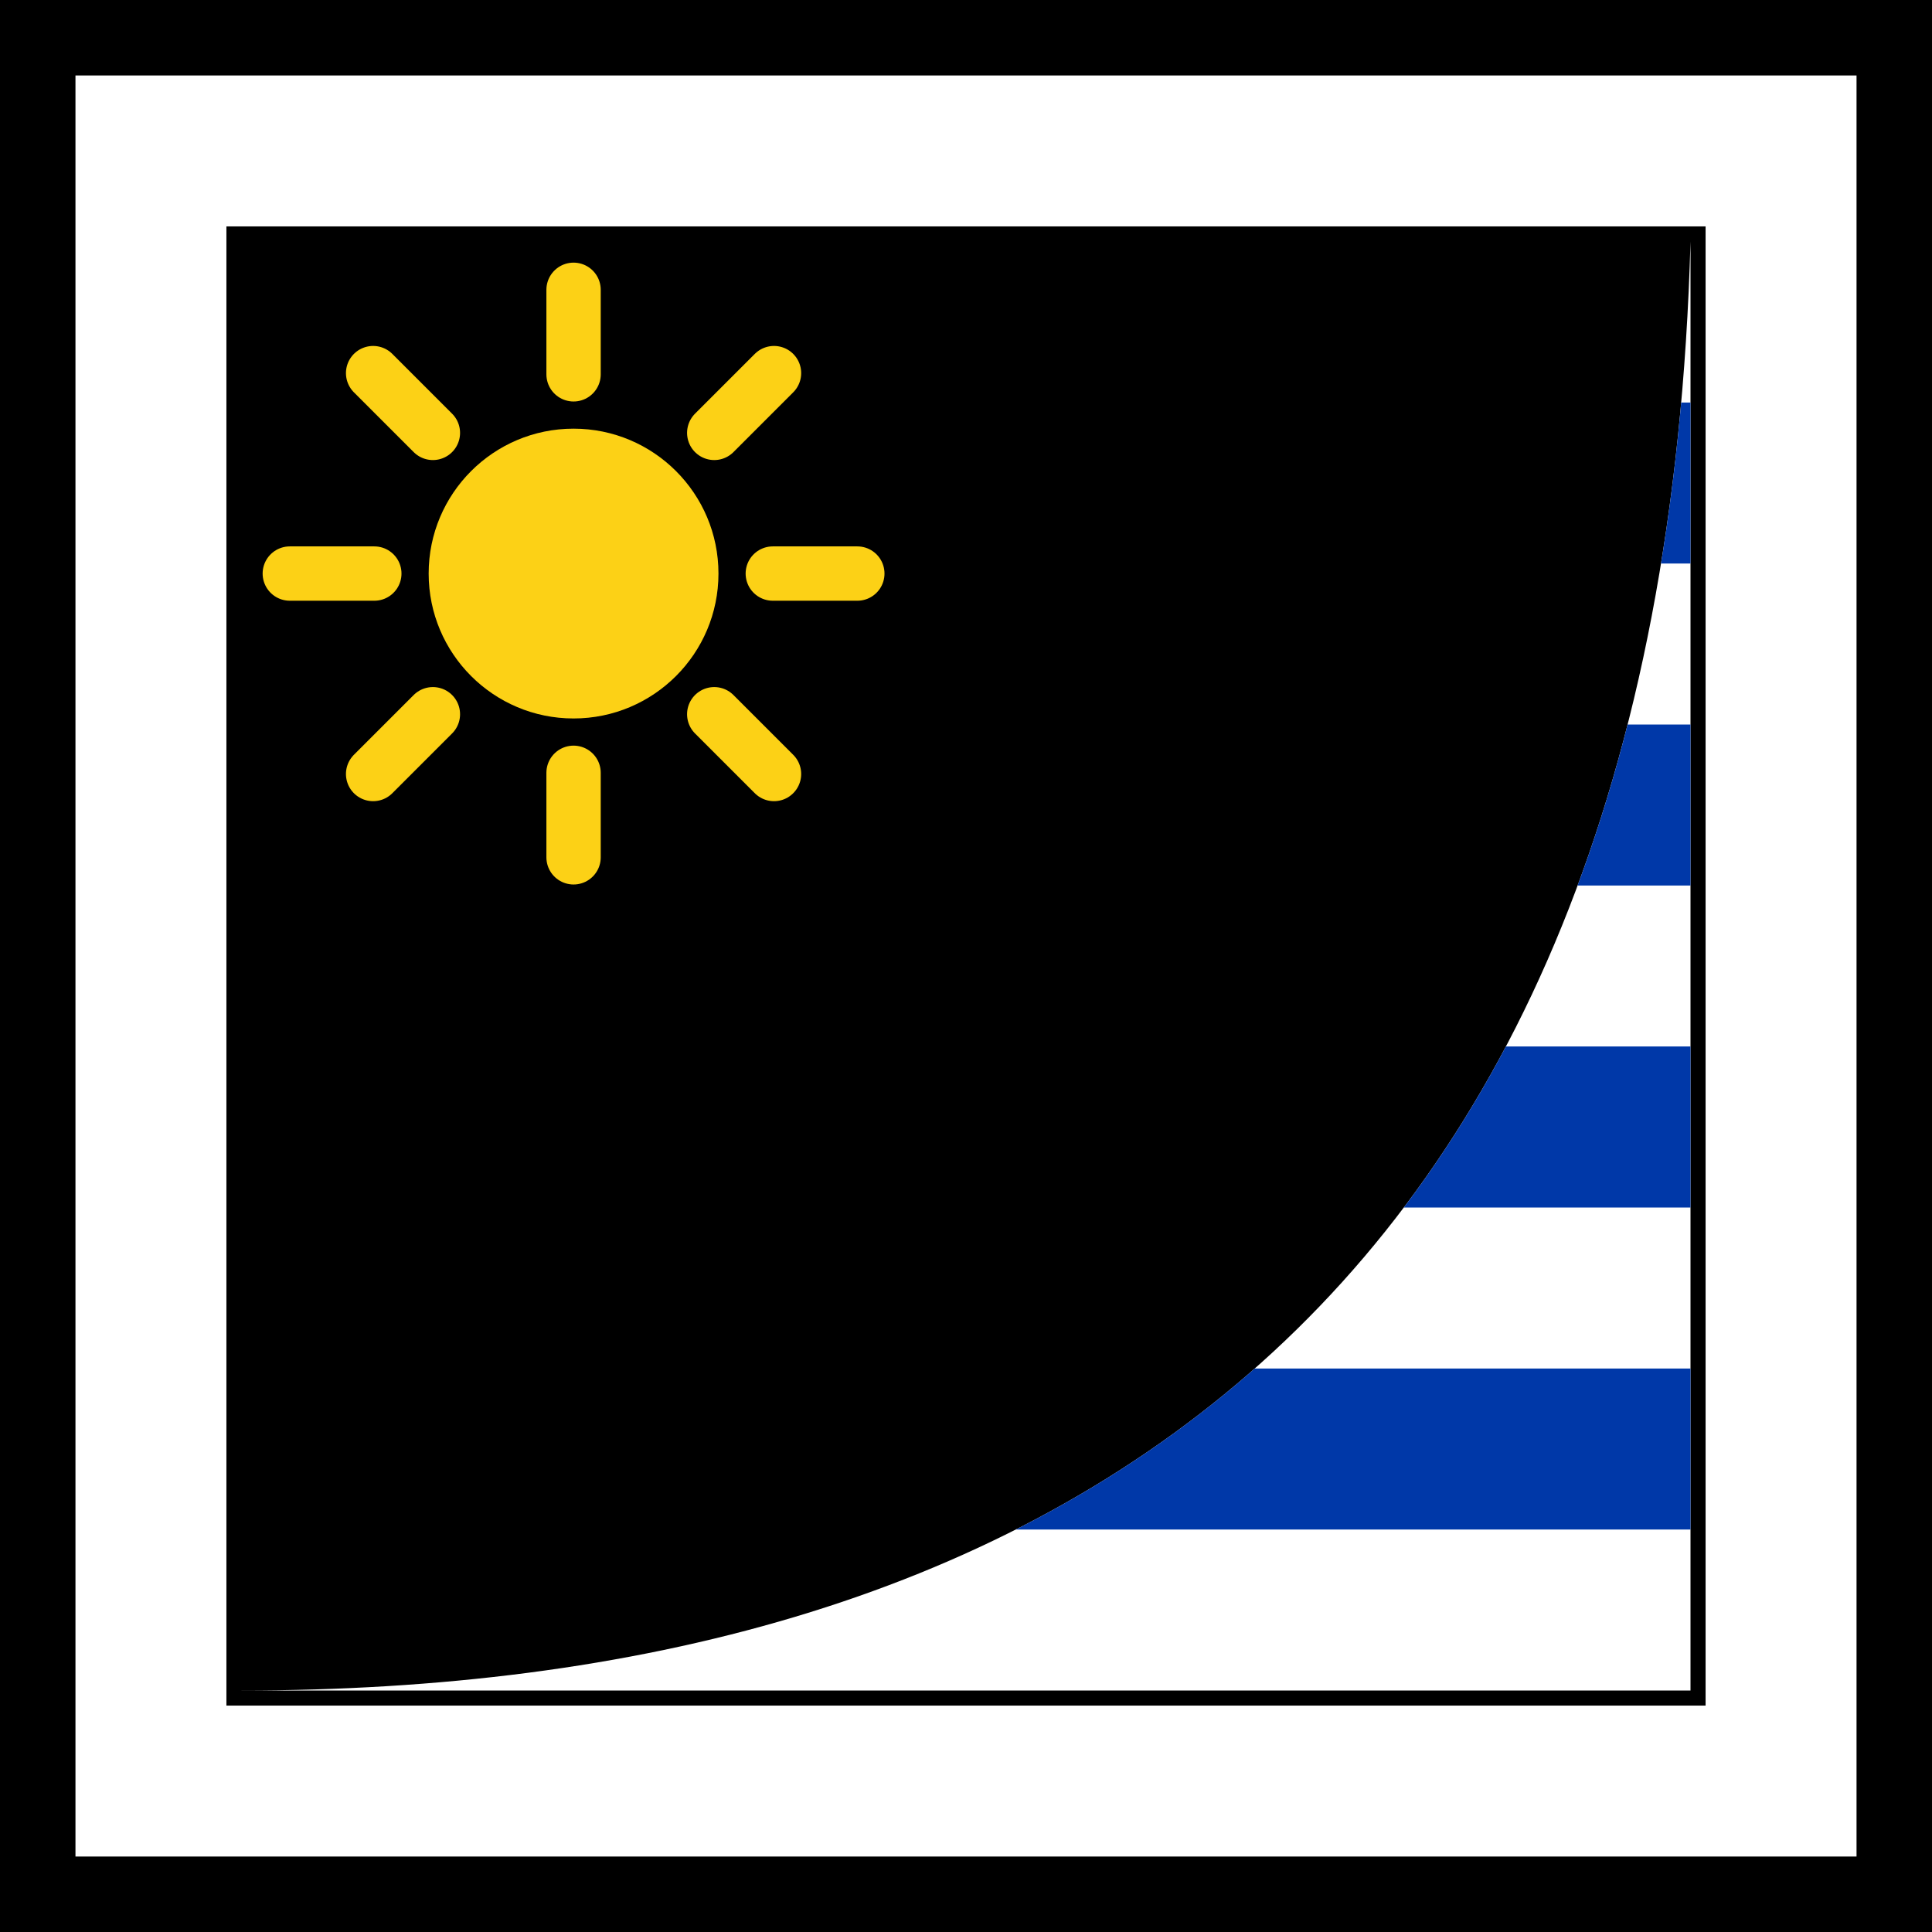
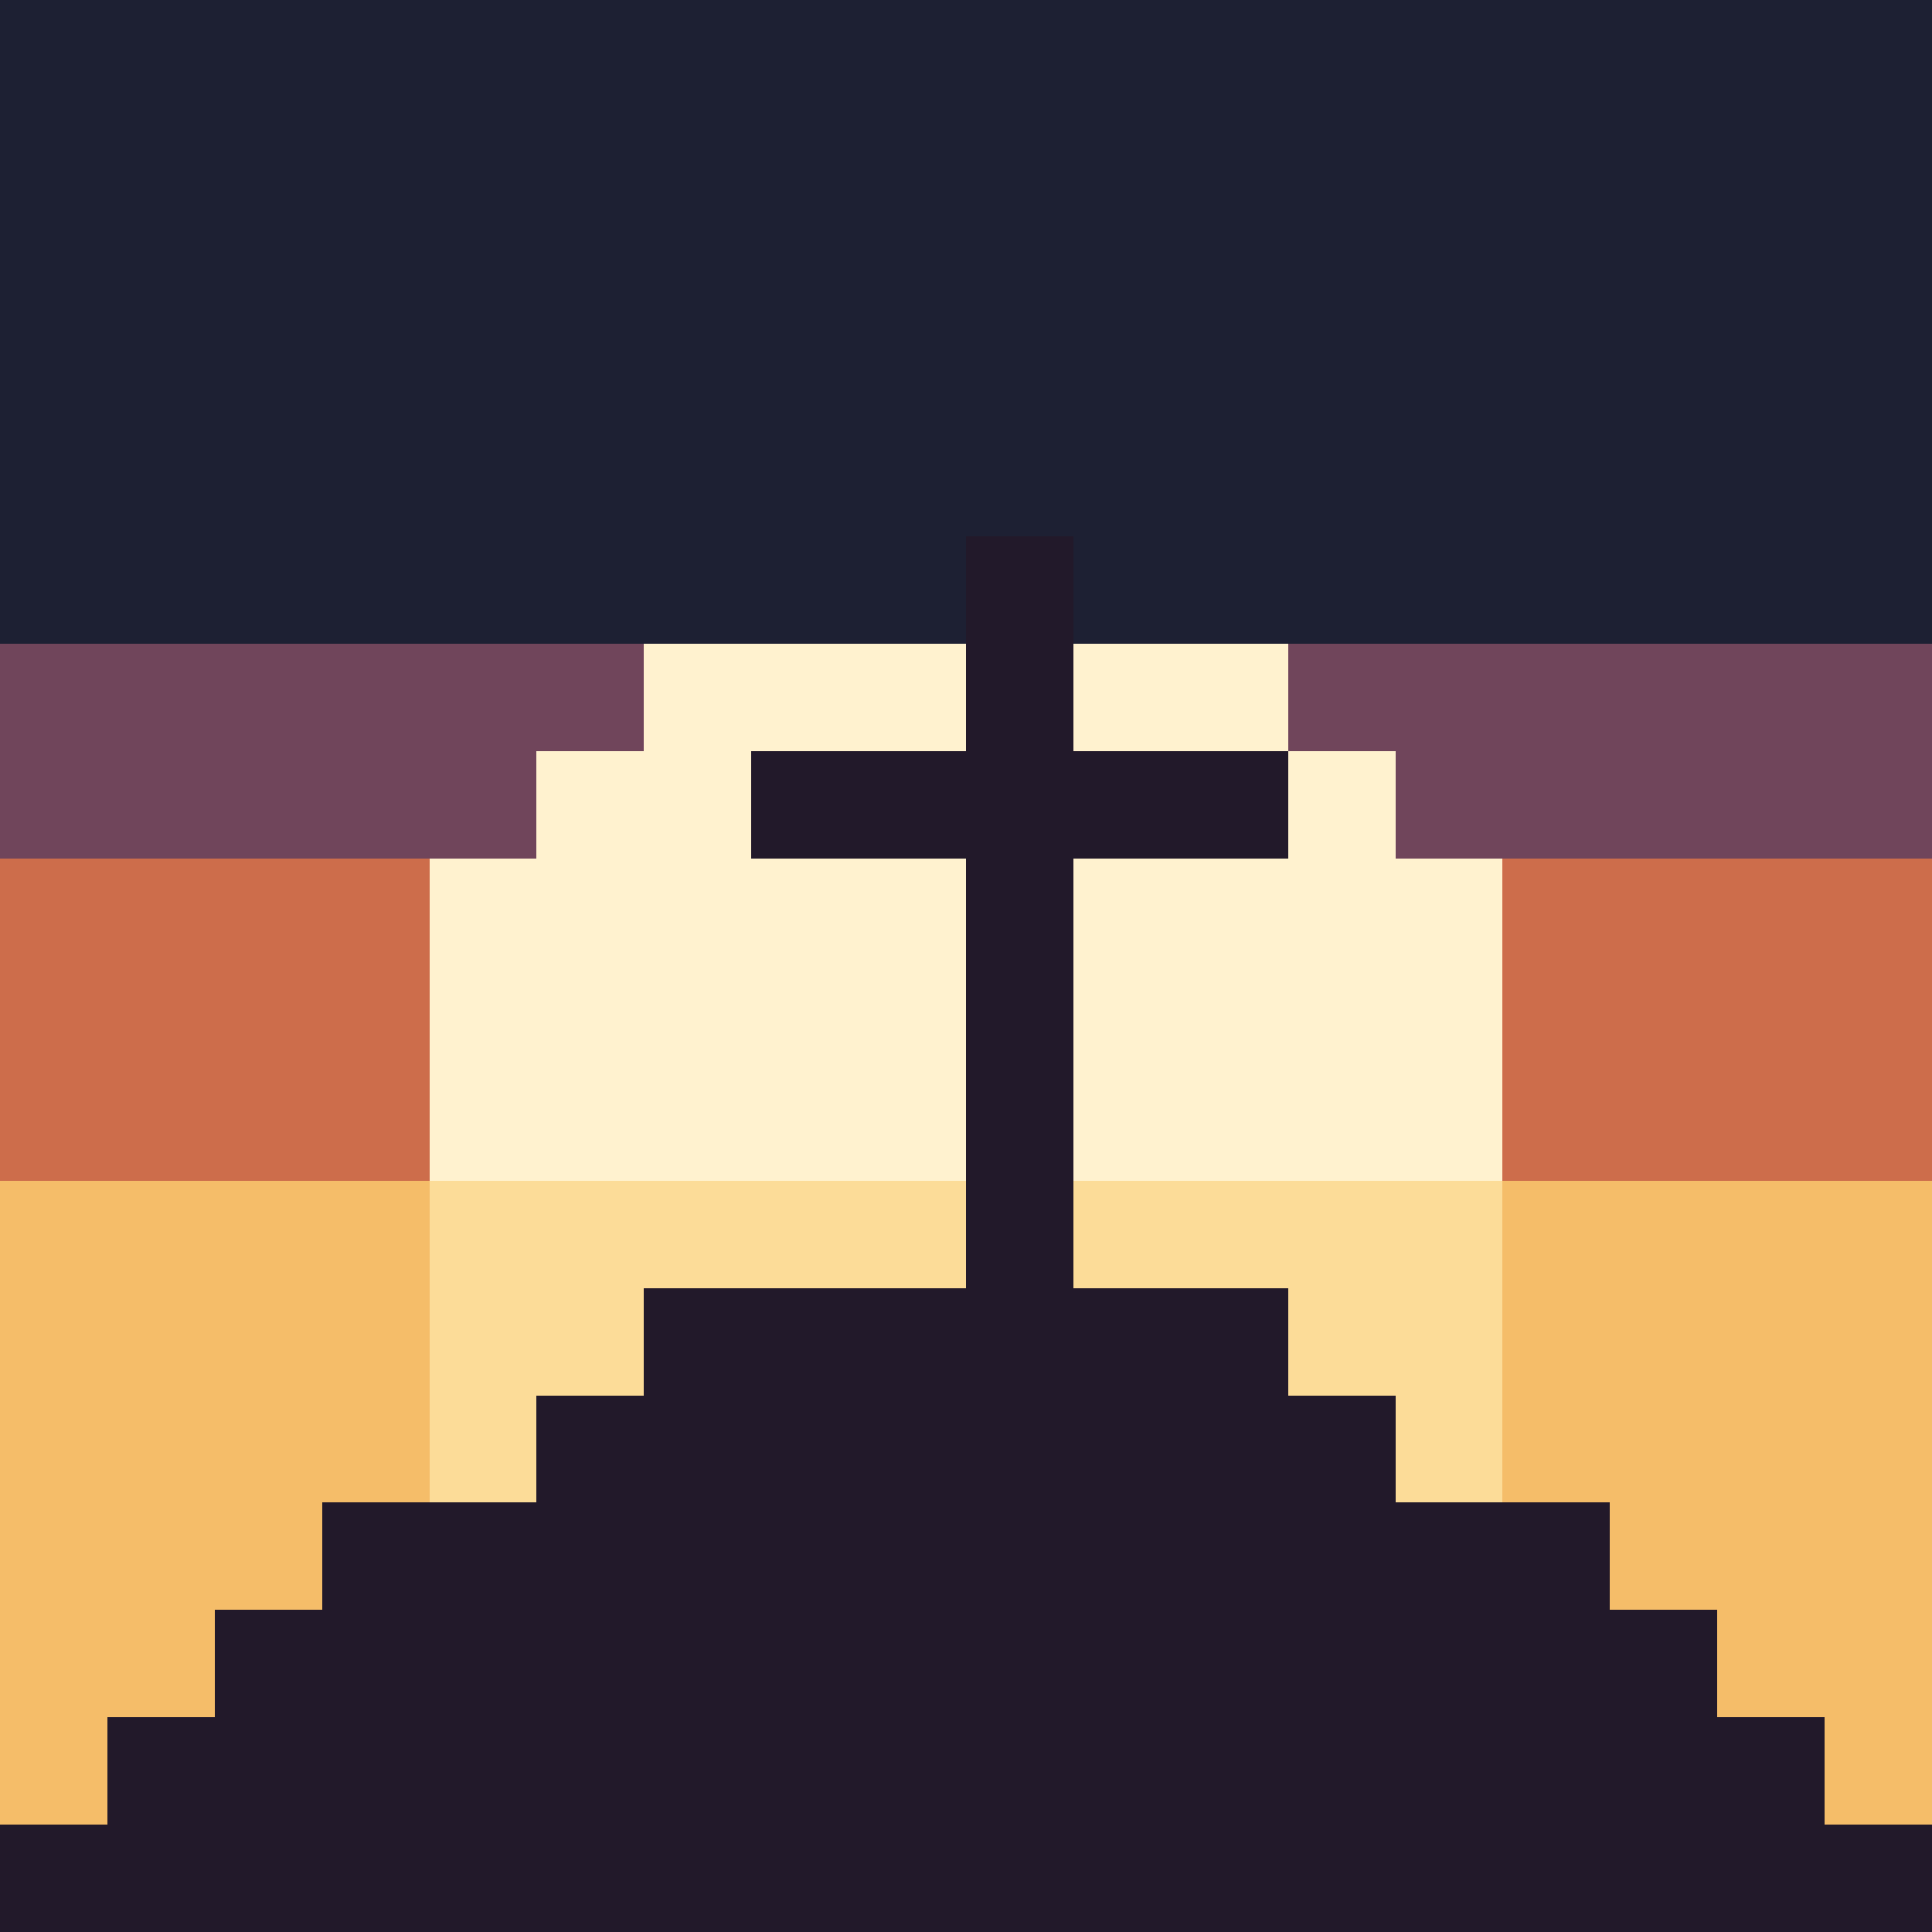
- <svg xmlns="http://www.w3.org/2000/svg" viewBox="0 0 32 32">
-   <rect width="32" height="32" fill="#000" />
-   <rect x="2.5" y="2.5" width="27" height="27" fill="#000" stroke="#fff" stroke-width="2.5" />
-   <clipPath id="c">
-     <path d="M4 28 C17 28 27.5 22 28 4 V28 Z" />
-   </clipPath>
-   <path d="M4 28 C17 28 27.5 22 28 4 V28 Z" fill="#fff" />
-   <g clip-path="url(#c)" fill="#0038a8">
-     <rect x="4" y="6.667" width="24" height="2.667" />
-     <rect x="4" y="12.000" width="24" height="2.667" />
-     <rect x="4" y="17.333" width="24" height="2.667" />
-     <rect x="4" y="22.667" width="24" height="2.667" />
-   </g>
-   <g fill="#fcd116" stroke="#fcd116" stroke-width="0.9" stroke-linecap="round">
-     <circle cx="9.5" cy="9.5" r="2.4" stroke="none" />
-     <line x1="12.80" y1="9.50" x2="14.20" y2="9.50" />
-     <line x1="11.83" y1="11.83" x2="12.82" y2="12.82" />
-     <line x1="9.50" y1="12.80" x2="9.50" y2="14.20" />
-     <line x1="7.17" y1="11.83" x2="6.18" y2="12.82" />
-     <line x1="6.20" y1="9.50" x2="4.80" y2="9.50" />
-     <line x1="7.17" y1="7.17" x2="6.18" y2="6.18" />
-     <line x1="9.50" y1="6.20" x2="9.50" y2="4.80" />
-     <line x1="11.83" y1="7.17" x2="12.82" y2="6.18" />
-   </g>
+ <svg xmlns="http://www.w3.org/2000/svg" viewBox="0 0 18 18" shape-rendering="crispEdges">
+   <rect x="0" y="0" width="18" height="1" fill="#1d2033" />
+   <rect x="0" y="1" width="18" height="1" fill="#1d2033" />
+   <rect x="0" y="2" width="18" height="1" fill="#1d2033" />
+   <rect x="0" y="3" width="18" height="1" fill="#1d2033" />
+   <rect x="0" y="4" width="18" height="1" fill="#1d2033" />
+   <rect x="0" y="5" width="9" height="1" fill="#1d2033" />
+   <rect x="9" y="5" width="1" height="1" fill="#22192a" />
+   <rect x="10" y="5" width="8" height="1" fill="#1d2033" />
+   <rect x="0" y="6" width="6" height="1" fill="#70455b" />
+   <rect x="6" y="6" width="3" height="1" fill="#fff2cf" />
+   <rect x="9" y="6" width="1" height="1" fill="#22192a" />
+   <rect x="10" y="6" width="2" height="1" fill="#fff2cf" />
+   <rect x="12" y="6" width="6" height="1" fill="#70455b" />
+   <rect x="0" y="7" width="5" height="1" fill="#70455b" />
+   <rect x="5" y="7" width="2" height="1" fill="#fff2cf" />
+   <rect x="7" y="7" width="5" height="1" fill="#22192a" />
+   <rect x="12" y="7" width="1" height="1" fill="#fff2cf" />
+   <rect x="13" y="7" width="5" height="1" fill="#70455b" />
+   <rect x="0" y="8" width="4" height="1" fill="#cd6d4b" />
+   <rect x="4" y="8" width="5" height="1" fill="#fff2cf" />
+   <rect x="9" y="8" width="1" height="1" fill="#22192a" />
+   <rect x="10" y="8" width="4" height="1" fill="#fff2cf" />
+   <rect x="14" y="8" width="4" height="1" fill="#cd6d4b" />
+   <rect x="0" y="9" width="4" height="1" fill="#cd6d4b" />
+   <rect x="4" y="9" width="5" height="1" fill="#fff2cf" />
+   <rect x="9" y="9" width="1" height="1" fill="#22192a" />
+   <rect x="10" y="9" width="4" height="1" fill="#fff2cf" />
+   <rect x="14" y="9" width="4" height="1" fill="#cd6d4b" />
+   <rect x="0" y="10" width="4" height="1" fill="#cd6d4b" />
+   <rect x="4" y="10" width="5" height="1" fill="#fff2cf" />
+   <rect x="9" y="10" width="1" height="1" fill="#22192a" />
+   <rect x="10" y="10" width="4" height="1" fill="#fff2cf" />
+   <rect x="14" y="10" width="4" height="1" fill="#cd6d4b" />
+   <rect x="0" y="11" width="4" height="1" fill="#f5bd69" />
+   <rect x="4" y="11" width="5" height="1" fill="#fcdc98" />
+   <rect x="9" y="11" width="1" height="1" fill="#22192a" />
+   <rect x="10" y="11" width="4" height="1" fill="#fcdc98" />
+   <rect x="14" y="11" width="4" height="1" fill="#f5bd69" />
+   <rect x="0" y="12" width="4" height="1" fill="#f5bd69" />
+   <rect x="4" y="12" width="2" height="1" fill="#fcdc98" />
+   <rect x="6" y="12" width="6" height="1" fill="#22192a" />
+   <rect x="12" y="12" width="2" height="1" fill="#fcdc98" />
+   <rect x="14" y="12" width="4" height="1" fill="#f5bd69" />
+   <rect x="0" y="13" width="4" height="1" fill="#f5bd69" />
+   <rect x="4" y="13" width="1" height="1" fill="#fcdc98" />
+   <rect x="5" y="13" width="8" height="1" fill="#22192a" />
+   <rect x="13" y="13" width="1" height="1" fill="#fcdc98" />
+   <rect x="14" y="13" width="4" height="1" fill="#f5bd69" />
+   <rect x="0" y="14" width="3" height="1" fill="#f5bd69" />
+   <rect x="3" y="14" width="12" height="1" fill="#22192a" />
+   <rect x="15" y="14" width="3" height="1" fill="#f5bd69" />
+   <rect x="0" y="15" width="2" height="1" fill="#f5bd69" />
+   <rect x="2" y="15" width="14" height="1" fill="#22192a" />
+   <rect x="16" y="15" width="2" height="1" fill="#f5bd69" />
+   <rect x="0" y="16" width="1" height="1" fill="#f5bd69" />
+   <rect x="1" y="16" width="16" height="1" fill="#22192a" />
+   <rect x="17" y="16" width="1" height="1" fill="#f5bd69" />
+   <rect x="0" y="17" width="18" height="1" fill="#22192a" />
</svg>
